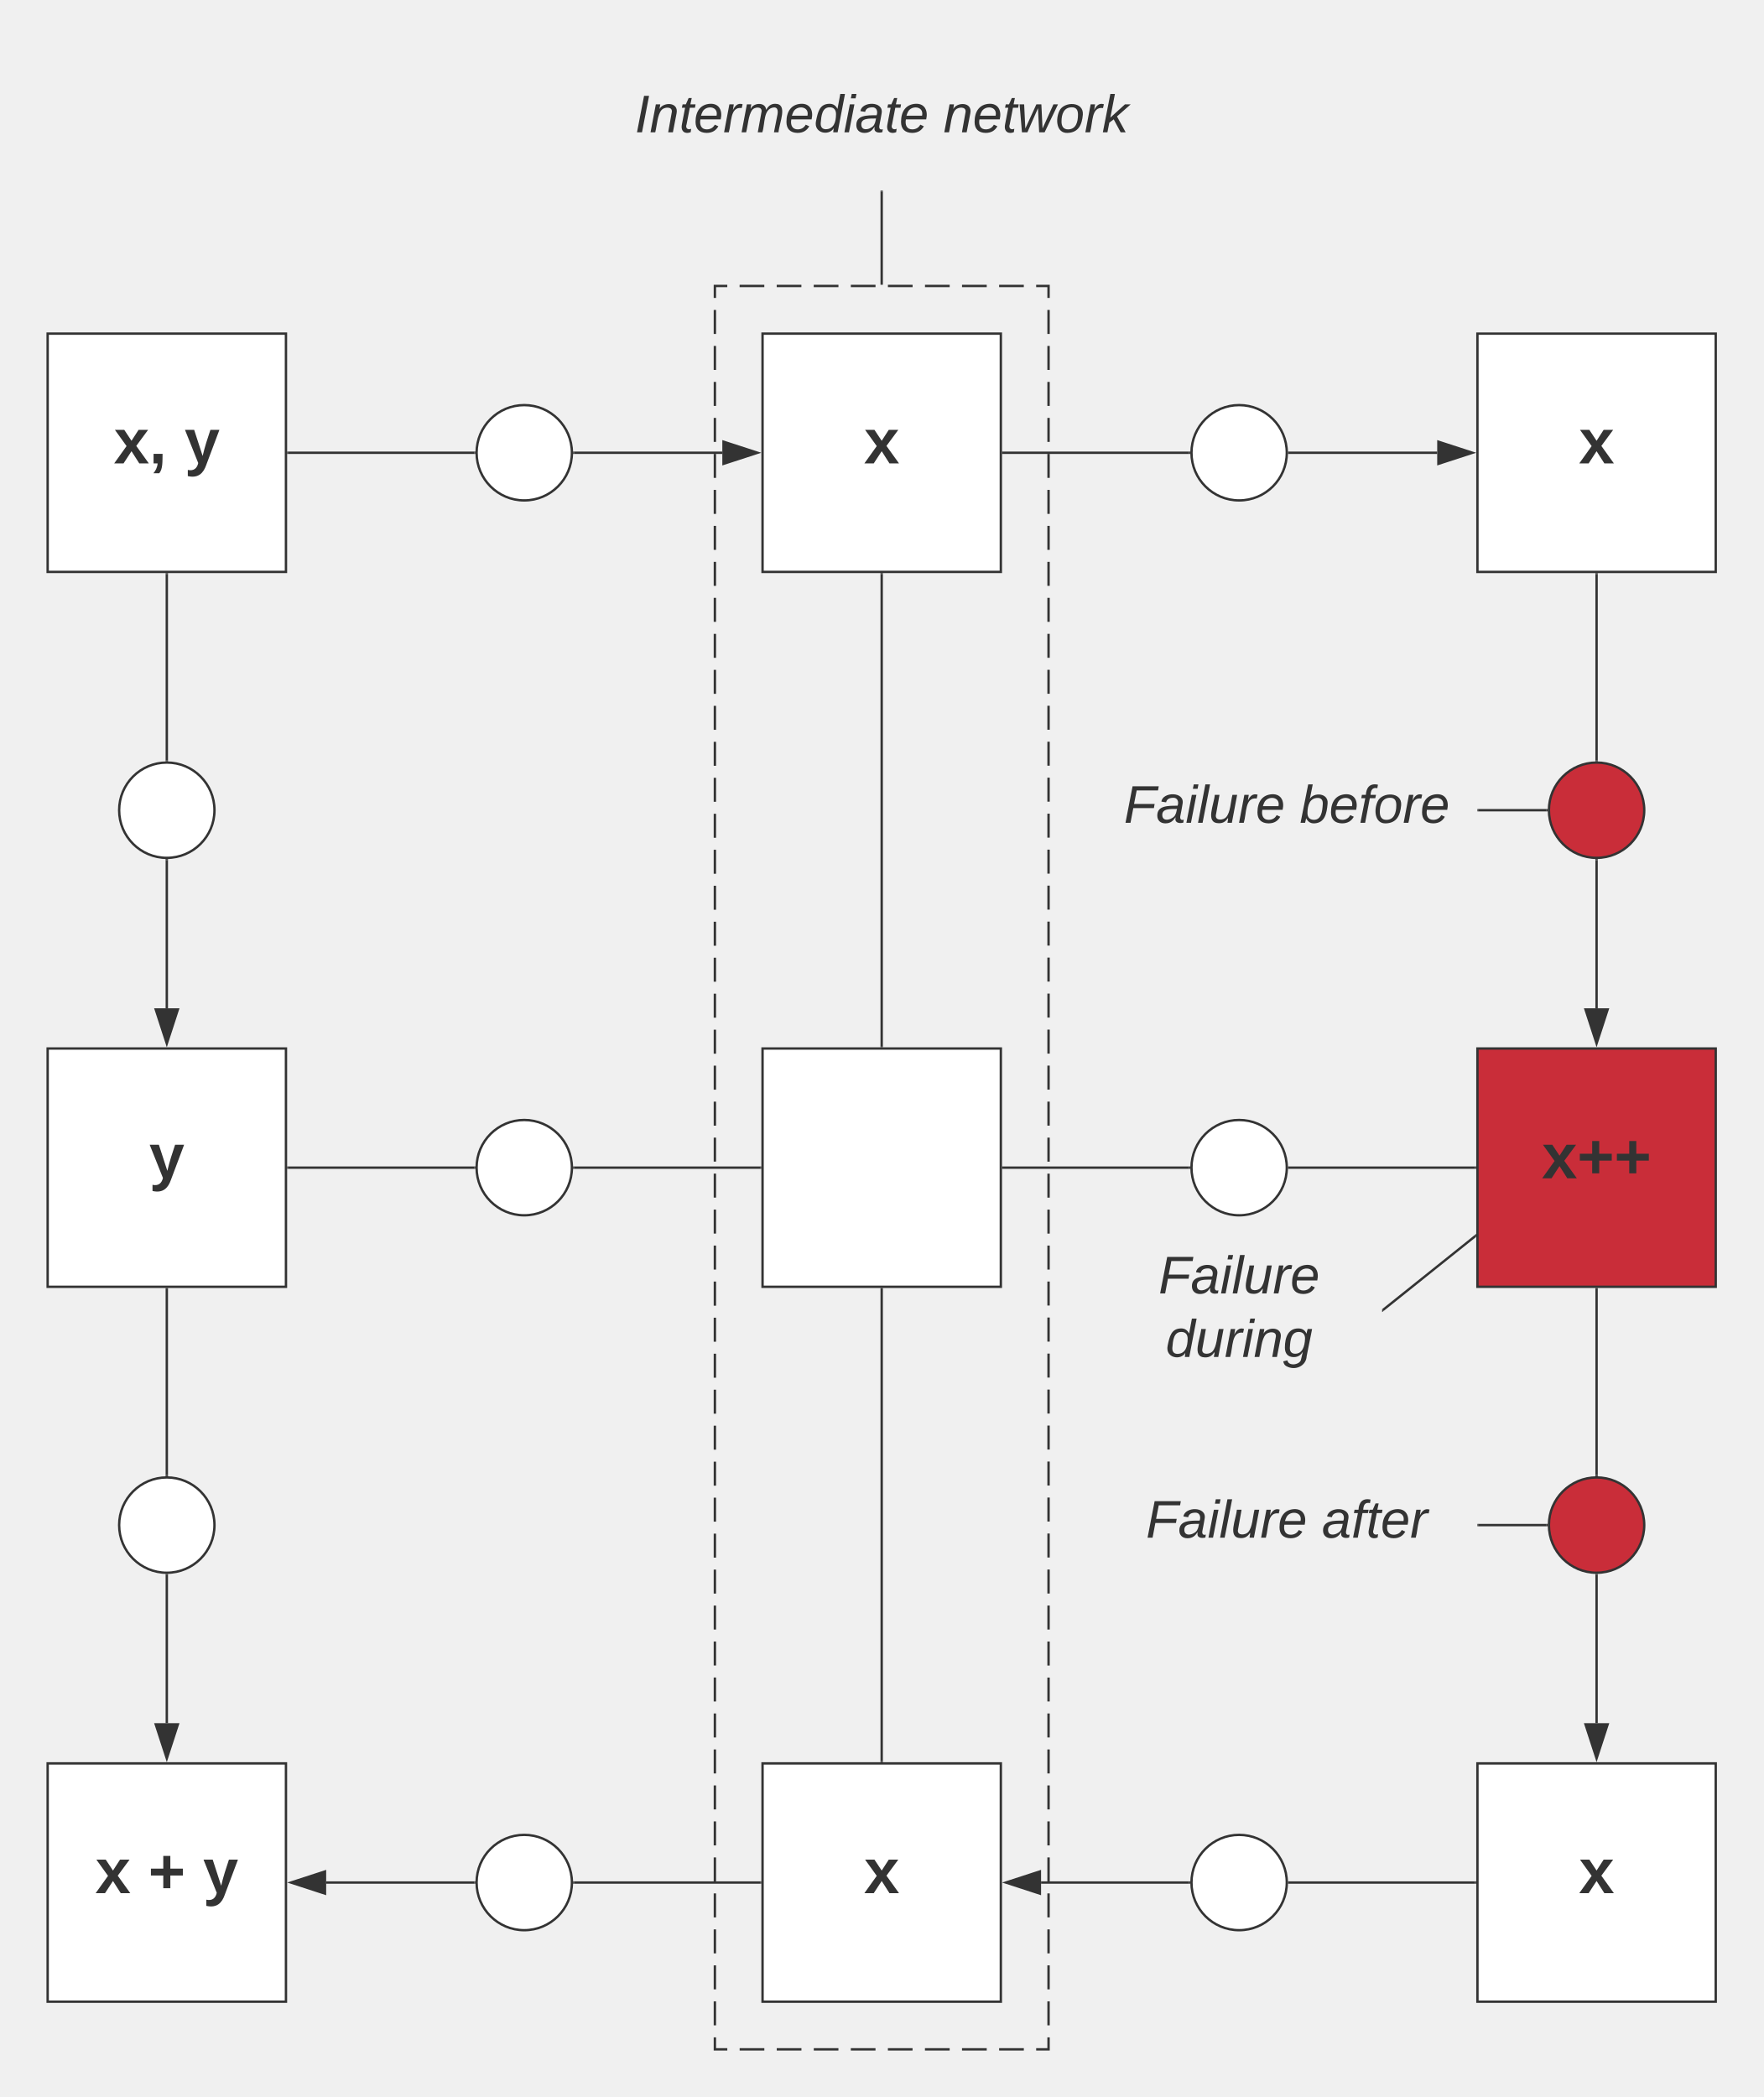
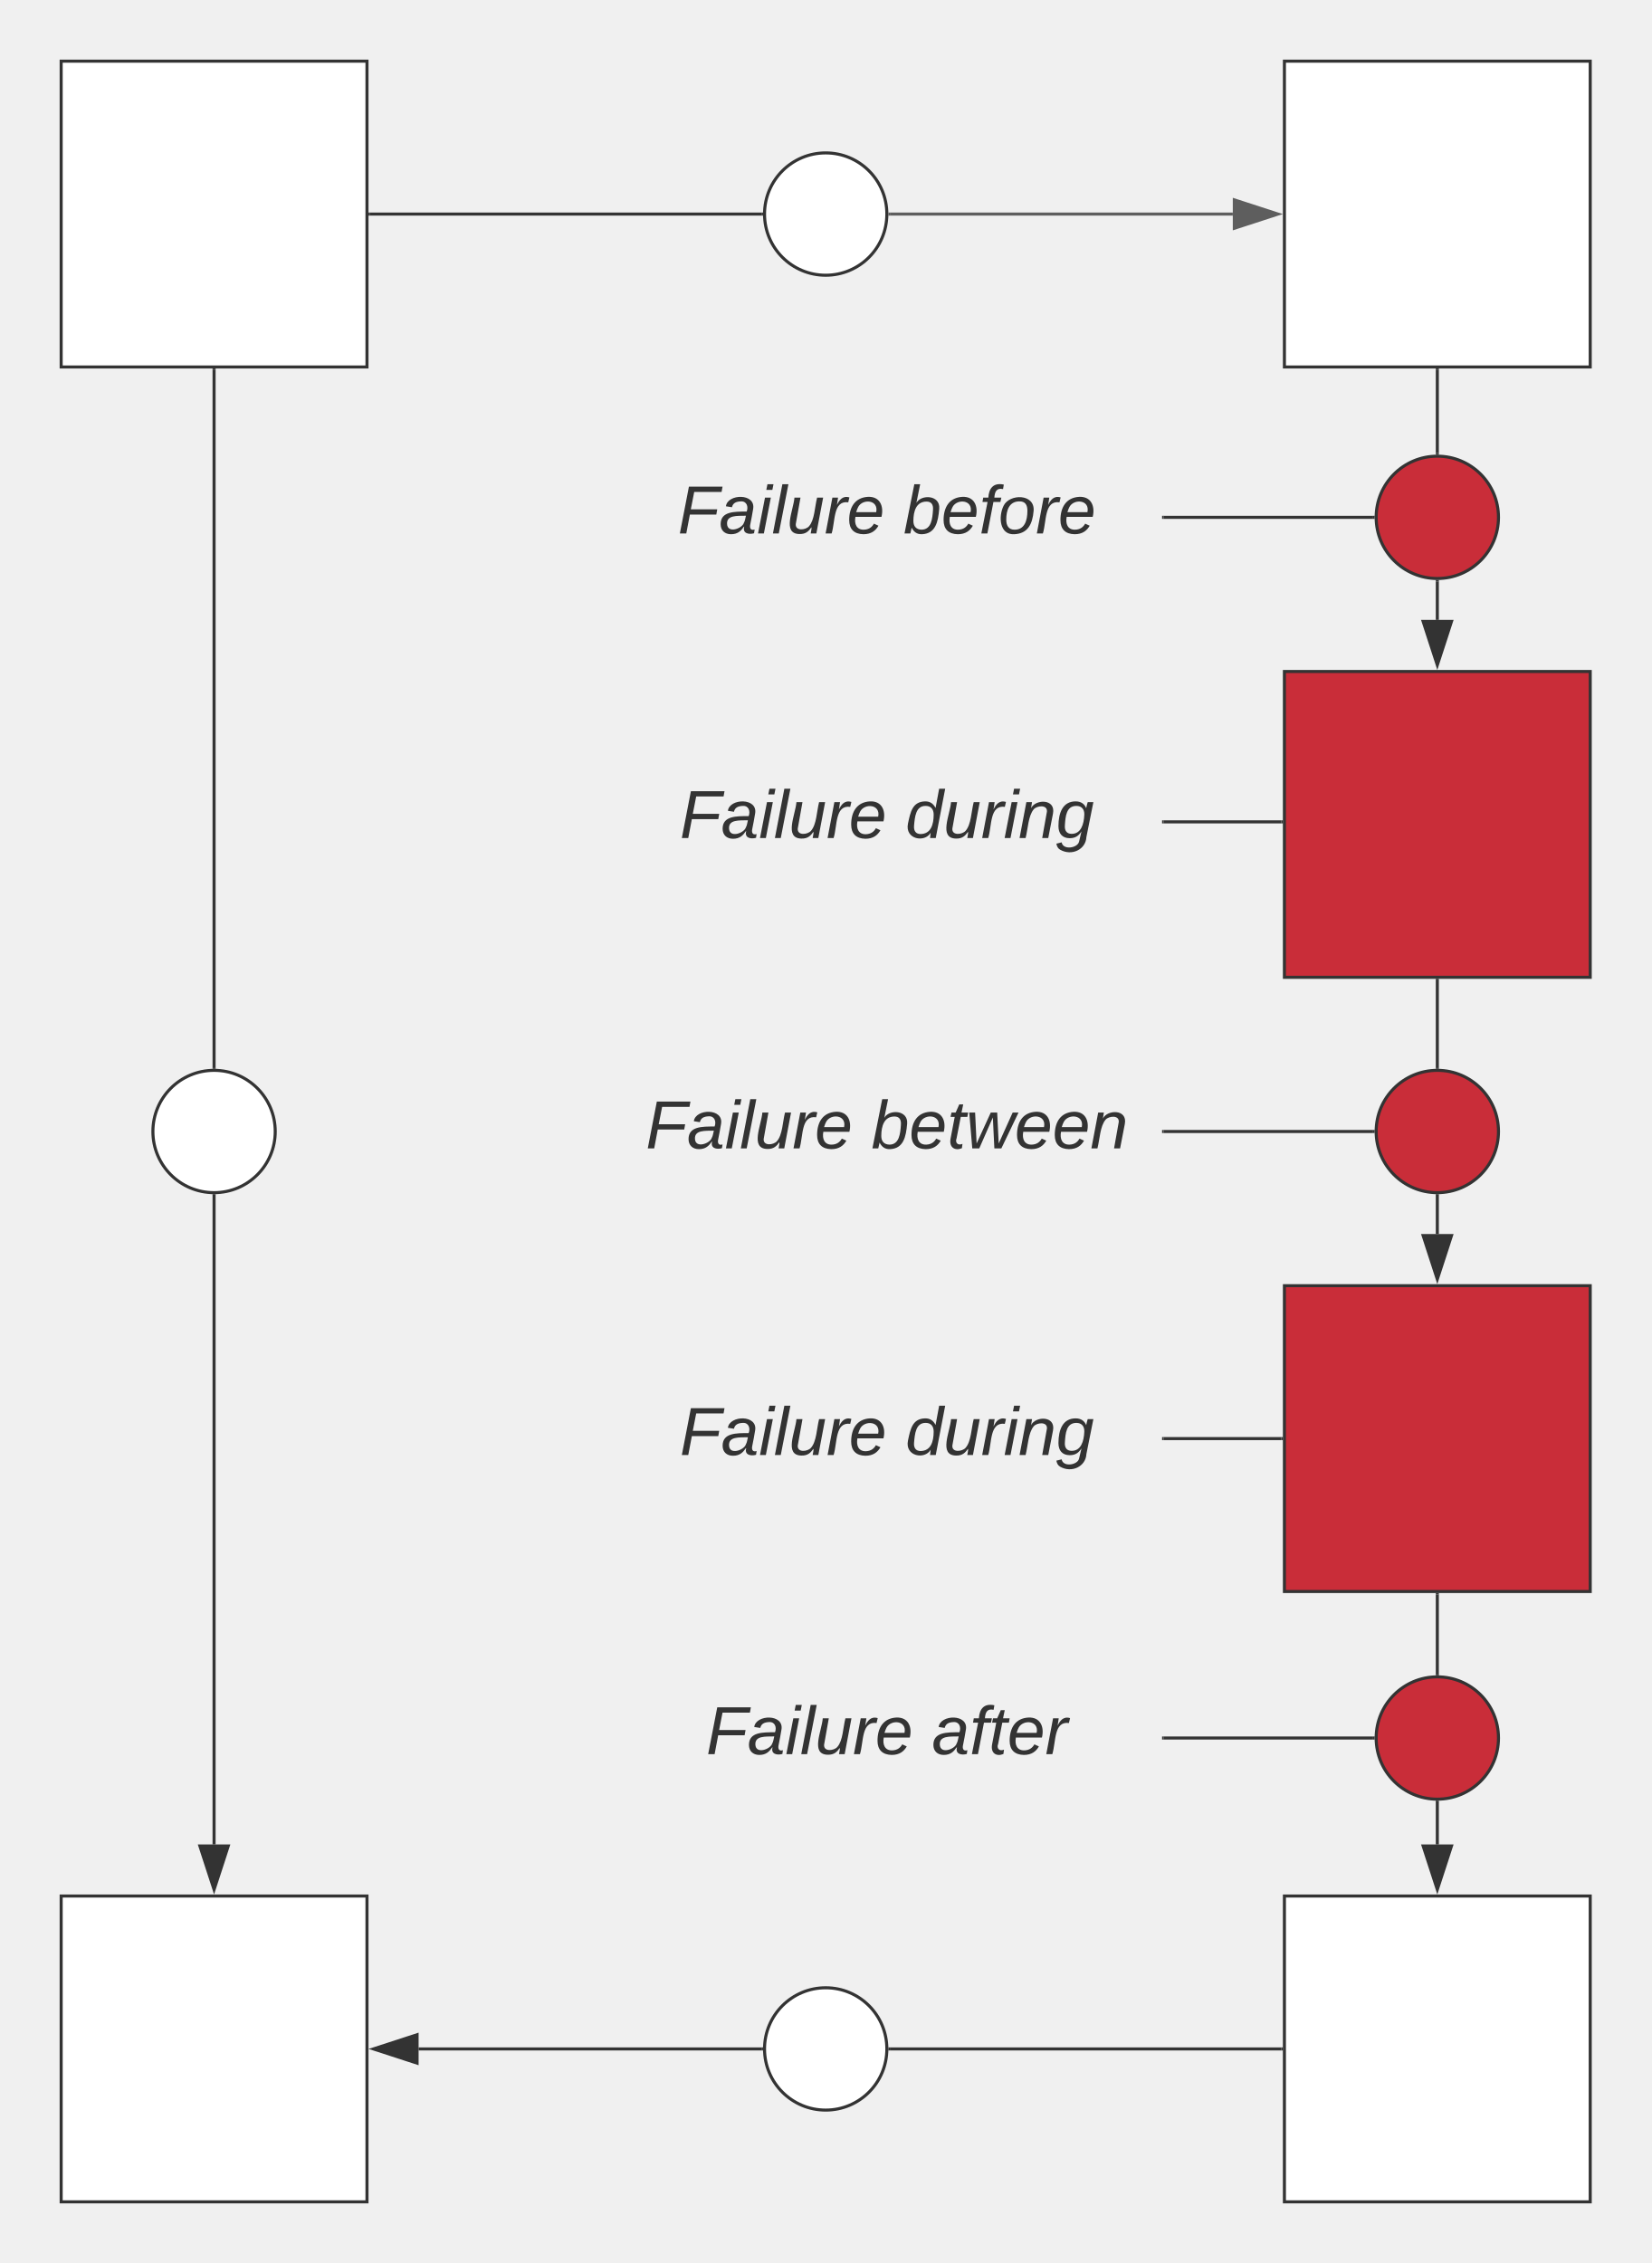
- <svg xmlns="http://www.w3.org/2000/svg" xmlns:ns1="lucid" xmlns:xlink="http://www.w3.org/1999/xlink" width="740" height="880">
-   <g transform="translate(-480 -260)" ns1:page-tab-id="0_0">
-     <path d="M780 380h140v740H780z" fill-opacity="0" />
-     <path d="M790.37 380h10.37m5.2 0h10.36m5.18 0h10.37m5.2 0h10.36m5.2 0h10.36m5.2 0h10.36m5.18 0h10.37m5.2 0h10.36m5.18 0h5.2v5.03m0 5.04v10.07m0 5.03v10.07m0 5.03v10.07m0 5.03v10.07m0 5.04v10.06m0 5.04v10.07m0 5.03v10.07m0 5.03v10.07m0 5.03v10.07m0 5.04v10.05m0 5.04v10.06m0 5.03v10.06m0 5.03v10.06m0 5.03v10.06m0 5.04v10.06m0 5.04v10.07m0 5.03v10.07m0 5.03v10.07m0 5.03v10.07m0 5.04v10.07m0 5.04v10.08m0 5.03v10.08m0 5.03v10.08m0 5.03v10.08m0 5.04v10.07m0 5.02v10.07m0 5.02v10.07m0 5.02v10.07m0 5.03V823m0 5.03v10.07m0 5.03v10.07m0 5.03v10.07m0 5.03v10.07m0 5.04v10.06m0 5.04v10.07m0 5.04v10.07m0 5.04v10.07m0 5.04v10.07m0 5.05V974m0 5.05v10.07m0 5.03v10.07m0 5.03v10.07m0 5.03v10.07m0 5.04v10.06m0 5.04v10.07m0 5.03v10.07m0 5.03v10.07m0 5.03v10.07m0 5.04v5.03h-5.2m-5.17 0h-10.37m-5.2 0H883.7m-5.18 0h-10.37m-5.2 0H852.6m-5.2 0h-10.36m-5.2 0H821.5m-5.18 0h-10.37m-5.2 0h-10.36m-5.18 0H780v-5.03m0-5.04v-10.07m0-5.03v-10.07m0-5.03v-10.07m0-5.03v-10.07m0-5.04v-10.06m0-5.04v-10.07m0-5.03v-10.07m0-5.03v-10.07m0-5.03v-10.07m0-5.04v-10.05m0-5.04v-10.06m0-5.03v-10.06m0-5.03v-10.06m0-5.03v-10.06m0-5.04v-10.06m0-5.04v-10.07m0-5.03v-10.07m0-5.03v-10.07m0-5.03v-10.07m0-5.04v-10.07m0-5.04V797.8m0-5.03V782.7m0-5.03V767.6m0-5.03V752.5m0-5.04V737.4m0-5.02V722.3m0-5.02V707.2m0-5.02V692.1m0-5.03V677m0-5.03V661.9m0-5.03V646.8m0-5.03V631.7m0-5.03V616.6m0-5.04V601.5m0-5.04V586.4m0-5.04V571.3m0-5.04V556.2m0-5.04V541.1m0-5.05V526m0-5.05v-10.07m0-5.03v-10.07m0-5.03v-10.07m0-5.03v-10.07m0-5.04v-10.06m0-5.04v-10.07m0-5.03v-10.07m0-5.03v-10.07m0-5.03v-10.07m0-5.04V380h5.2" stroke="#333" fill="none" />
-     <path d="M500 400h100v100H500z" stroke="#333" fill="#fff" />
-     <use xlink:href="#a" transform="matrix(1,0,0,1,505,405) translate(22.77778 49.45833)" />
-     <use xlink:href="#b" transform="matrix(1,0,0,1,505,405) translate(52.40741 49.45833)" />
-     <path d="M800 400h100v100H800z" stroke="#333" fill="#fff" />
-     <use xlink:href="#c" transform="matrix(1,0,0,1,805,405) translate(37.59259 49.45833)" />
-     <path d="M720 450c0 11.05-8.95 20-20 20s-20-8.95-20-20 8.95-20 20-20 20 8.95 20 20zM1100 400h100v100h-100z" stroke="#333" fill="#fff" />
-     <use xlink:href="#d" transform="matrix(1,0,0,1,1105,405) translate(37.59259 49.45833)" />
-     <path d="M800 700h100v100H800zM500 700h100v100H500z" stroke="#333" fill="#fff" />
-     <use xlink:href="#e" transform="matrix(1,0,0,1,505,705) translate(37.59259 49.45833)" />
-     <path d="M1100 700h100v100h-100z" stroke="#333" fill="#c92d39" />
-     <use xlink:href="#f" transform="matrix(1,0,0,1,1105,705) translate(22.03704 49.45833)" />
-     <path d="M500 1000h100v100H500z" stroke="#333" fill="#fff" />
-     <use xlink:href="#g" transform="matrix(1,0,0,1,505,1005) translate(15 49.45833)" />
-     <use xlink:href="#h" transform="matrix(1,0,0,1,505,1005) translate(37.22222 49.45833)" />
-     <use xlink:href="#i" transform="matrix(1,0,0,1,505,1005) translate(60.18519 49.45833)" />
-     <path d="M800 1000h100v100H800z" stroke="#333" fill="#fff" />
-     <use xlink:href="#c" transform="matrix(1,0,0,1,805,1005) translate(37.59259 49.45833)" />
-     <path d="M1100 1000h100v100h-100z" stroke="#333" fill="#fff" />
-     <use xlink:href="#c" transform="matrix(1,0,0,1,1105,1005) translate(37.59259 49.45833)" />
-     <path d="M550 501v78" stroke="#333" fill="none" />
-     <path d="M550.5 501h-1v-.5h1M550.5 579.56l-.48-.06-.52.02V579h1" fill="#333" />
-     <path d="M550 621v62.12" stroke="#333" fill="none" />
-     <path d="M549.98 620.5l.52-.02v.53h-1v-.56" fill="#333" />
-     <path d="M550 697.88l-4.64-14.26h9.28z" stroke="#333" fill="#333" />
-     <path d="M550 921v62.12" stroke="#333" fill="none" />
-     <path d="M549.98 920.5l.52-.02v.53h-1v-.56" fill="#333" />
+ <svg xmlns="http://www.w3.org/2000/svg" xmlns:ns1="lucid" xmlns:xlink="http://www.w3.org/1999/xlink" width="540" height="740">
+   <g transform="translate(-480 -380)" ns1:page-tab-id="0_0">
+     <path d="M500 400h100v100H500zM770 450c0 11.05-8.95 20-20 20s-20-8.95-20-20 8.95-20 20-20 20 8.95 20 20zM900 400h100v100H900z" stroke="#333" fill="#fff" />
+     <path d="M900 599.58h100v100H900z" stroke="#333" fill="#c92d39" />
+     <path d="M500 1000h100v100H500zM900 1000h100v100H900z" stroke="#333" fill="#fff" />
+     <path d="M550 501v228" stroke="#333" fill="none" />
+     <path d="M550.5 501h-1v-.5h1M550.5 729.56l-.48-.06-.52.02V729h1" fill="#333" />
+     <path d="M550 771v212.12" stroke="#333" fill="none" />
+     <path d="M549.98 770.5l.52-.02v.53h-1v-.56" fill="#333" />
    <path d="M550 997.88l-4.64-14.26h9.28z" stroke="#333" fill="#333" />
-     <path d="M550 801v78" stroke="#333" fill="none" />
-     <path d="M550.5 801h-1v-.5h1M550.5 879.56l-.48-.06-.52.02V879h1" fill="#333" />
-     <path d="M601 450h78" stroke="#333" fill="none" />
-     <path d="M601 450.5h-.5v-1h.5M679.5 449.98l.02.52H679v-1h.56" fill="#333" />
-     <path d="M721 450h62.12" stroke="#333" fill="none" />
-     <path d="M721 450.5h-.56l.06-.48-.02-.52h.53" fill="#333" />
-     <path d="M797.88 450l-14.26 4.64v-9.28z" stroke="#333" fill="#333" />
-     <path d="M901 450h78" stroke="#333" fill="none" />
-     <path d="M901 450.5h-.5v-1h.5M979.5 449.98l.02.52H979v-1h.56" fill="#333" />
-     <path d="M1021 450h62.12" stroke="#333" fill="none" />
-     <path d="M1021 450.5h-.56l.06-.48-.02-.52h.53" fill="#333" />
-     <path d="M1097.88 450l-14.26 4.64v-9.28z" stroke="#333" fill="#333" />
-     <path d="M1150 621v62.12" stroke="#333" fill="none" />
-     <path d="M1149.98 620.5l.52-.02v.53h-1v-.56" fill="#333" />
-     <path d="M1150 697.88l-4.64-14.26h9.28z" stroke="#333" fill="#333" />
-     <path d="M1150 501v78" stroke="#333" fill="none" />
-     <path d="M1150.5 501h-1v-.5h1M1150.5 579.56l-.48-.06-.52.02V579h1" fill="#333" />
-     <path d="M1150 921v62.12" stroke="#333" fill="none" />
-     <path d="M1149.98 920.5l.52-.02v.53h-1v-.56" fill="#333" />
-     <path d="M1150 997.88l-4.64-14.26h9.28z" stroke="#333" fill="#333" />
-     <path d="M1150 801v78" stroke="#333" fill="none" />
-     <path d="M1150.5 801h-1v-.5h1M1150.5 879.56l-.48-.06-.52.02V879h1" fill="#333" />
-     <path d="M1099 1050h-78" stroke="#333" fill="none" />
-     <path d="M1099.5 1050.5h-.5v-1h.5M1021 1050.5h-.56l.06-.48-.02-.52h.53" fill="#333" />
-     <path d="M979 1050h-62.12" stroke="#333" fill="none" />
-     <path d="M979.5 1049.98l.02.52H979v-1h.56" fill="#333" />
-     <path d="M902.12 1050l14.26-4.64v9.28z" stroke="#333" fill="#333" />
-     <path d="M799 1050h-78" stroke="#333" fill="none" />
-     <path d="M799.5 1050.5h-.5v-1h.5M721 1050.5h-.56l.06-.48-.02-.52h.53" fill="#333" />
-     <path d="M679 1050h-62.12" stroke="#333" fill="none" />
-     <path d="M679.5 1049.98l.02.52H679v-1h.56" fill="#333" />
+     <path d="M601 450h128" stroke="#333" fill="none" />
+     <path d="M601 450.5h-.5v-1h.5M729.5 449.98l.02.52H729v-1h.56" fill="#333" />
+     <path d="M950 570.17v12.53" stroke="#333" fill="none" />
+     <path d="M949.98 569.67l.52-.02v.53h-1v-.57" fill="#333" />
+     <path d="M950 597.47l-4.64-14.27h9.28z" stroke="#333" fill="#333" />
+     <path d="M950 501v27.17" stroke="#333" fill="none" />
+     <path d="M950.5 501h-1v-.5h1M950.5 528.73l-.48-.06h-.52v-.52h1" fill="#333" />
+     <path d="M950 969.33v13.8" stroke="#333" fill="none" />
+     <path d="M949.98 968.83h.52v.52h-1v-.58" fill="#333" />
+     <path d="M950 997.88l-4.64-14.26h9.28z" stroke="#333" fill="#333" />
+     <path d="M950 901.42v25.9" stroke="#333" fill="none" />
+     <path d="M950.5 901.43h-1v-.5h1M950.5 927.9l-.48-.07-.52.02v-.53h1" fill="#333" />
+     <path d="M950 771v12.53" stroke="#333" fill="none" />
+     <path d="M949.98 770.5l.52-.02v.53h-1v-.56" fill="#333" />
+     <path d="M950 798.3l-4.64-14.27h9.28z" stroke="#333" fill="#333" />
+     <path d="M950 700.58V729" stroke="#333" fill="none" />
+     <path d="M950.5 700.6h-1v-.52h1M950.5 729.56l-.48-.06-.52.02V729h1" fill="#333" />
+     <path d="M899 1050H771" stroke="#333" fill="none" />
+     <path d="M899.5 1050.5h-.5v-1h.5M771 1050.5h-.56l.06-.48-.02-.52h.53" fill="#333" />
+     <path d="M729 1050H616.88" stroke="#333" fill="none" />
+     <path d="M729.5 1049.98l.02.52H729v-1h.56" fill="#333" />
    <path d="M602.12 1050l14.26-4.64v9.28z" stroke="#333" fill="#333" />
-     <path d="M601 750h78" stroke="#333" fill="none" />
-     <path d="M601 750.5h-.5v-1h.5M679.5 749.98l.02.52H679v-1h.56" fill="#333" />
-     <path d="M721 750h78" stroke="#333" fill="none" />
-     <path d="M721 750.5h-.56l.06-.48-.02-.52h.53M799.5 750.5h-.5v-1h.5" fill="#333" />
-     <path d="M850 699V501" stroke="#333" fill="none" />
-     <path d="M850.5 699.5h-1v-.5h1M850.5 501h-1v-.5h1" fill="#333" />
-     <path d="M901 750h78" stroke="#333" fill="none" />
-     <path d="M901 750.5h-.5v-1h.5M979.5 749.98l.02.52H979v-1h.56" fill="#333" />
-     <path d="M1021 750h78" stroke="#333" fill="none" />
-     <path d="M1021 750.5h-.56l.06-.48-.02-.52h.53M1099.5 750.5h-.5v-1h.5" fill="#333" />
-     <path d="M850 999V801" stroke="#333" fill="none" />
-     <path d="M850.5 999.5h-1v-.5h1M850.5 801h-1v-.5h1" fill="#333" />
-     <path d="M940 570h160v60H940z" stroke="#000" stroke-opacity="0" stroke-width="3" fill="#fff" fill-opacity="0" />
-     <use xlink:href="#j" transform="matrix(1,0,0,1,945,575) translate(6.635802 30.27778)" />
-     <use xlink:href="#k" transform="matrix(1,0,0,1,945,575) translate(80.46296 30.27778)" />
-     <path d="M940 870h160v60H940z" stroke="#000" stroke-opacity="0" stroke-width="3" fill="#fff" fill-opacity="0" />
-     <use xlink:href="#j" transform="matrix(1,0,0,1,945,875) translate(15.89506 30.27778)" />
-     <use xlink:href="#l" transform="matrix(1,0,0,1,945,875) translate(89.72222 30.27778)" />
-     <path d="M1020 450c0 11.05-8.95 20-20 20s-20-8.95-20-20 8.95-20 20-20 20 8.95 20 20zM720 750c0 11.05-8.95 20-20 20s-20-8.95-20-20 8.95-20 20-20 20 8.95 20 20zM720 1050c0 11.05-8.95 20-20 20s-20-8.95-20-20 8.95-20 20-20 20 8.95 20 20zM570 600c0 11.05-8.95 20-20 20s-20-8.95-20-20 8.95-20 20-20 20 8.95 20 20zM570 900c0 11.05-8.95 20-20 20s-20-8.95-20-20 8.95-20 20-20 20 8.95 20 20zM1020 750c0 11.05-8.95 20-20 20s-20-8.95-20-20 8.95-20 20-20 20 8.95 20 20zM1020 1050c0 11.05-8.95 20-20 20s-20-8.95-20-20 8.95-20 20-20 20 8.95 20 20z" stroke="#333" fill="#fff" />
-     <path d="M1170 900c0 11.05-8.95 20-20 20s-20-8.95-20-20 8.95-20 20-20 20 8.95 20 20zM1170 600c0 11.05-8.95 20-20 20s-20-8.95-20-20 8.95-20 20-20 20 8.95 20 20z" stroke="#333" fill="#c92d39" />
-     <path d="M1100.5 600h28.5" stroke="#333" fill="none" />
-     <path d="M1100.5 600.5h-.5v-1h.5M1129.5 599.98l.02.52h-.53v-1h.56" fill="#333" />
-     <path d="M1100.5 900h28.5" stroke="#333" fill="none" />
-     <path d="M1100.5 900.5h-.5v-1h.5M1129.5 899.98l.02.52h-.53v-1h.56" fill="#333" />
-     <path d="M740 280h220v60H740z" stroke="#000" stroke-opacity="0" stroke-width="3" fill="#fff" fill-opacity="0" />
-     <use xlink:href="#m" transform="matrix(1,0,0,1,745,285) translate(1.450617 30.52778)" />
-     <use xlink:href="#n" transform="matrix(1,0,0,1,745,285) translate(130.8951 30.52778)" />
-     <path d="M850 340.5V379" stroke="#333" fill="none" />
-     <path d="M850.5 340.5h-1v-.5h1M850.5 379.5h-1v-.5h1" fill="#333" />
-     <path d="M940 780h120v60H940z" stroke="#000" stroke-opacity="0" stroke-width="3" fill="#fff" fill-opacity="0" />
-     <g>
-       <use xlink:href="#o" transform="matrix(1,0,0,1,945,785) translate(21.17284 17.77778)" />
-       <use xlink:href="#p" transform="matrix(1,0,0,1,945,785) translate(24.19753 44.44444)" />
-     </g>
-     <path d="M1060.4 809.7l38.7-30.98" stroke="#333" fill="none" />
-     <path d="M1060.7 810.07l-.7.57v-1.28l.1-.07M1099.5 779.05l-.1.07-.6-.78.7-.57" fill="#333" />
+     <path d="M680 519.17h180v60H680z" stroke="#000" stroke-opacity="0" stroke-width="3" fill="#fff" fill-opacity="0" />
+     <use xlink:href="#a" transform="matrix(1,0,0,1,685,524.1667) translate(16.6358 30.27778)" />
+     <use xlink:href="#b" transform="matrix(1,0,0,1,685,524.1667) translate(90.46296 30.27778)" />
+     <path d="M770 1050c0 11.05-8.95 20-20 20s-20-8.95-20-20 8.95-20 20-20 20 8.95 20 20zM570 750c0 11.05-8.95 20-20 20s-20-8.95-20-20 8.95-20 20-20 20 8.95 20 20z" stroke="#333" fill="#fff" />
+     <path d="M970 948.33c0 11.05-8.95 20-20 20s-20-8.95-20-20c0-11.04 8.95-20 20-20s20 8.96 20 20zM970 549.17c0 11.04-8.95 20-20 20s-20-8.96-20-20c0-11.05 8.95-20 20-20s20 8.95 20 20z" stroke="#333" fill="#c92d39" />
+     <path d="M860.5 549.17H929" stroke="#333" fill="none" />
+     <path d="M860.5 549.67h-.5v-1h.5M929.5 549.14l.02.53H929v-1h.56" fill="#333" />
+     <path d="M860.5 948.33H929" stroke="#333" fill="none" />
+     <path d="M860.5 948.83h-.5v-1h.5M929.5 948.3l.02.53H929v-1h.56" fill="#333" />
+     <path d="M771 450h112.12" stroke="#5e5e5e" fill="none" />
+     <path d="M771 450.5h-.56l.06-.48-.02-.52h.53" fill="#5e5e5e" />
+     <path d="M897.88 450l-14.26 4.64v-9.28z" stroke="#5e5e5e" fill="#5e5e5e" />
+     <path d="M680 918.33h180v60H680z" stroke="#000" stroke-opacity="0" stroke-width="3" fill="#fff" fill-opacity="0" />
+     <use xlink:href="#c" transform="matrix(1,0,0,1,685,923.3333) translate(25.89506 30.27778)" />
+     <use xlink:href="#d" transform="matrix(1,0,0,1,685,923.3333) translate(99.72222 30.27778)" />
+     <path d="M900 800.42h100v100H900zM970 750c0 11.05-8.95 20-20 20s-20-8.95-20-20 8.95-20 20-20 20 8.95 20 20z" stroke="#333" fill="#c92d39" />
+     <path d="M680 720h180v60H680z" stroke="#000" stroke-opacity="0" stroke-width="3" fill="#fff" fill-opacity="0" />
+     <use xlink:href="#c" transform="matrix(1,0,0,1,685,725) translate(6.141975 30.52778)" />
+     <use xlink:href="#e" transform="matrix(1,0,0,1,685,725) translate(79.96914 30.52778)" />
+     <path d="M860.5 750H929" stroke="#333" fill="none" />
+     <path d="M860.5 750.5h-.5v-1h.5M929.5 749.98l.02.52H929v-1h.56" fill="#333" />
+     <path d="M680 618.75h180v60H680z" stroke="#000" stroke-opacity="0" stroke-width="3" fill="#fff" fill-opacity="0" />
+     <use xlink:href="#c" transform="matrix(1,0,0,1,685,623.75) translate(17.28395 30.27778)" />
+     <use xlink:href="#f" transform="matrix(1,0,0,1,685,623.75) translate(91.11111 30.27778)" />
+     <path d="M860.5 648.75H899" stroke="#333" fill="none" />
+     <path d="M860.5 649.25h-.5v-1h.5M899.5 649.25h-.5v-1h.5" fill="#333" />
+     <path d="M680 820.25h180v60.33H680z" stroke="#000" stroke-opacity="0" stroke-width="3" fill="#fff" fill-opacity="0" />
+     <use xlink:href="#c" transform="matrix(1,0,0,1,685,825.254) translate(17.28395 30.52778)" />
+     <use xlink:href="#f" transform="matrix(1,0,0,1,685,825.254) translate(91.11111 30.52778)" />
+     <path d="M860.5 850.42H899" stroke="#333" fill="none" />
+     <path d="M860.5 850.92h-.5v-1h.5M899.5 850.92h-.5v-1h.5" fill="#333" />
    <defs>
-       <path fill="#333" d="M144 0l-44-69L55 0H2l70-98-66-92h53l41 62 40-62h54l-67 91 71 99h-54" id="q" />
-       <path fill="#333" d="M76-54c-1 42 2 86-19 110H24C36 42 46 24 48 0H25v-54h51" id="r" />
+       <path fill="#333" d="M87-220l-18 92h140l-5 28H64L45 0H11l48-248h178l-5 28H87" id="g" />
+       <path fill="#333" d="M165-48c-4 18 1 34 23 27l-3 20c-29 8-62 0-52-35h-2C116-14 99 4 63 4 30 4 8-16 8-49c0-68 71-67 138-67 10-26 0-56-31-54-26 1-42 9-47 31l-32-5c8-67 160-71 144 15-5 28-9 54-15 81zM42-50c3 52 80 24 89-6 7-12 7-24 11-38-47 1-103-4-100 44" id="h" />
+       <path fill="#333" d="M50-231l6-30h32l-6 30H50zM6 0l37-190h31L37 0H6" id="i" />
+       <path fill="#333" d="M6 0l50-261h32L37 0H6" id="j" />
+       <path fill="#333" d="M67 3c-93-2-31-127-26-193h32L48-50c-3 39 53 32 70 12 30-34 30-101 43-152h32L157 0h-30c1-10 6-24 4-33-14 20-29 37-64 36" id="k" />
+       <path fill="#333" d="M66-151c12-25 30-51 66-40l-6 26C45-176 58-65 38 0H6l36-190h30" id="l" />
+       <path fill="#333" d="M111-194c62-3 86 47 72 106H45c-7 38 6 69 45 68 27-1 43-14 53-32l24 11C152-15 129 4 87 4 38 3 12-23 12-71c0-70 32-119 99-123zm44 81c14-66-71-72-95-28-4 8-8 17-11 28h106" id="m" />
      <g id="a">
-         <use transform="matrix(0.07407407,0,0,0.07407407,0,0)" xlink:href="#q" />
-         <use transform="matrix(0.07407407,0,0,0.07407407,14.81481,0)" xlink:href="#r" />
+         <use transform="matrix(0.0617284,0,0,0.0617284,0,0)" xlink:href="#g" />
+         <use transform="matrix(0.0617284,0,0,0.0617284,13.51852,0)" xlink:href="#h" />
+         <use transform="matrix(0.0617284,0,0,0.0617284,25.8642,0)" xlink:href="#i" />
+         <use transform="matrix(0.0617284,0,0,0.0617284,30.74074,0)" xlink:href="#j" />
+         <use transform="matrix(0.0617284,0,0,0.0617284,35.61728,0)" xlink:href="#k" />
+         <use transform="matrix(0.0617284,0,0,0.0617284,47.96296,0)" xlink:href="#l" />
+         <use transform="matrix(0.0617284,0,0,0.0617284,55.30864,0)" xlink:href="#m" />
      </g>
-       <path fill="#333" d="M123 10C108 53 80 86 19 72V37c35 8 53-11 59-39L3-190h52l48 148c12-52 28-100 44-148h51" id="s" />
-       <use transform="matrix(0.07407407,0,0,0.07407407,0,0)" xlink:href="#s" id="b" />
-       <use transform="matrix(0.07407407,0,0,0.07407407,0,0)" xlink:href="#q" id="c" />
-       <use transform="matrix(0.07407407,0,0,0.07407407,0,0)" xlink:href="#q" id="d" />
-       <use transform="matrix(0.07407407,0,0,0.07407407,0,0)" xlink:href="#s" id="e" />
-       <path fill="#333" d="M125-100v72H85v-72H15v-39h70v-72h40v72h71v39h-71" id="t" />
+       <path fill="#333" d="M68-162c25-46 127-43 121 31C183-60 169 1 98 4 69 5 53-11 43-31L36 0H5l52-261h31zm88 36c2-27-9-43-34-43-55 0-70 51-70 103 0 29 15 45 43 46 52 0 58-58 61-106" id="n" />
+       <path fill="#333" d="M76-167L44 0H12l33-167H18l4-23h27c3-47 25-81 82-69l-4 24c-35-8-44 15-46 45h37l-5 23H76" id="o" />
+       <path fill="#333" d="M30-147c31-64 166-65 159 27C183-49 158 1 86 4 9 8 1-88 30-147zM88-20c53 0 68-48 68-100 0-31-11-51-44-50-52 1-68 46-68 97 0 32 13 53 44 53" id="p" />
+       <g id="b">
+         <use transform="matrix(0.0617284,0,0,0.0617284,0,0)" xlink:href="#n" />
+         <use transform="matrix(0.0617284,0,0,0.0617284,12.34568,0)" xlink:href="#m" />
+         <use transform="matrix(0.0617284,0,0,0.0617284,24.69136,0)" xlink:href="#o" />
+         <use transform="matrix(0.0617284,0,0,0.0617284,30.8642,0)" xlink:href="#p" />
+         <use transform="matrix(0.0617284,0,0,0.0617284,43.20988,0)" xlink:href="#l" />
+         <use transform="matrix(0.0617284,0,0,0.0617284,50.55556,0)" xlink:href="#m" />
+       </g>
+       <g id="c">
+         <use transform="matrix(0.0617284,0,0,0.0617284,0,0)" xlink:href="#g" />
+         <use transform="matrix(0.0617284,0,0,0.0617284,13.51852,0)" xlink:href="#h" />
+         <use transform="matrix(0.0617284,0,0,0.0617284,25.8642,0)" xlink:href="#i" />
+         <use transform="matrix(0.0617284,0,0,0.0617284,30.74074,0)" xlink:href="#j" />
+         <use transform="matrix(0.0617284,0,0,0.0617284,35.61728,0)" xlink:href="#k" />
+         <use transform="matrix(0.0617284,0,0,0.0617284,47.96296,0)" xlink:href="#l" />
+         <use transform="matrix(0.0617284,0,0,0.0617284,55.30864,0)" xlink:href="#m" />
+       </g>
+       <path fill="#333" d="M51-54c-9 22 5 41 31 30L79-1C43 14 10-4 19-52l22-115H19l5-23h22l19-43h21l-9 43h35l-4 23H73" id="q" />
+       <g id="d">
+         <use transform="matrix(0.0617284,0,0,0.0617284,0,0)" xlink:href="#h" />
+         <use transform="matrix(0.0617284,0,0,0.0617284,12.34568,0)" xlink:href="#o" />
+         <use transform="matrix(0.0617284,0,0,0.0617284,18.51852,0)" xlink:href="#q" />
+         <use transform="matrix(0.0617284,0,0,0.0617284,24.69136,0)" xlink:href="#m" />
+         <use transform="matrix(0.0617284,0,0,0.0617284,37.03704,0)" xlink:href="#l" />
+       </g>
+       <path fill="#333" d="M188 0h-37l-8-164L71 0H34L18-190h31l8 164 75-164h34l8 164 74-164h31" id="r" />
+       <path fill="#333" d="M67-158c22-48 132-52 116 29L158 0h-32l25-140c3-38-53-32-70-12C52-117 51-52 38 0H6l36-190h30" id="s" />
+       <g id="e">
+         <use transform="matrix(0.0617284,0,0,0.0617284,0,0)" xlink:href="#n" />
+         <use transform="matrix(0.0617284,0,0,0.0617284,12.34568,0)" xlink:href="#m" />
+         <use transform="matrix(0.0617284,0,0,0.0617284,24.69136,0)" xlink:href="#q" />
+         <use transform="matrix(0.0617284,0,0,0.0617284,30.8642,0)" xlink:href="#r" />
+         <use transform="matrix(0.0617284,0,0,0.0617284,46.85185,0)" xlink:href="#m" />
+         <use transform="matrix(0.0617284,0,0,0.0617284,59.19753,0)" xlink:href="#m" />
+         <use transform="matrix(0.0617284,0,0,0.0617284,71.54321,0)" xlink:href="#s" />
+       </g>
+       <path fill="#333" d="M133-28C103 26-5 8 13-77c13-62 24-115 90-117 29-1 46 15 56 35l19-102h32L160 0h-30zM45-64c-2 27 10 43 35 43 54-1 69-50 69-103 0-29-15-46-42-46-53-1-58 58-62 106" id="t" />
+       <path fill="#333" d="M103-194c29 0 47 14 56 36 2-11 5-23 8-32h30L160-5C157 61 82 97 21 62 9 55 4 45 1 30l28-7c7 42 83 31 92-3 4-16 9-38 13-55-13 20-29 36-62 36-40 0-60-25-60-64 0-71 23-131 91-131zm4 24c-53 0-58 54-61 104-2 27 10 44 36 44 49 0 65-50 67-102 1-29-15-46-42-46" id="u" />
      <g id="f">
-         <use transform="matrix(0.07407407,0,0,0.07407407,0,0)" xlink:href="#q" />
-         <use transform="matrix(0.07407407,0,0,0.07407407,14.81481,0)" xlink:href="#t" />
-         <use transform="matrix(0.07407407,0,0,0.07407407,30.37037,0)" xlink:href="#t" />
-       </g>
-       <use transform="matrix(0.07407407,0,0,0.07407407,0,0)" xlink:href="#q" id="g" />
-       <use transform="matrix(0.07407407,0,0,0.07407407,0,0)" xlink:href="#t" id="h" />
-       <use transform="matrix(0.07407407,0,0,0.07407407,0,0)" xlink:href="#s" id="i" />
-       <path fill="#333" d="M87-220l-18 92h140l-5 28H64L45 0H11l48-248h178l-5 28H87" id="u" />
-       <path fill="#333" d="M165-48c-4 18 1 34 23 27l-3 20c-29 8-62 0-52-35h-2C116-14 99 4 63 4 30 4 8-16 8-49c0-68 71-67 138-67 10-26 0-56-31-54-26 1-42 9-47 31l-32-5c8-67 160-71 144 15-5 28-9 54-15 81zM42-50c3 52 80 24 89-6 7-12 7-24 11-38-47 1-103-4-100 44" id="v" />
-       <path fill="#333" d="M50-231l6-30h32l-6 30H50zM6 0l37-190h31L37 0H6" id="w" />
-       <path fill="#333" d="M6 0l50-261h32L37 0H6" id="x" />
-       <path fill="#333" d="M67 3c-93-2-31-127-26-193h32L48-50c-3 39 53 32 70 12 30-34 30-101 43-152h32L157 0h-30c1-10 6-24 4-33-14 20-29 37-64 36" id="y" />
-       <path fill="#333" d="M66-151c12-25 30-51 66-40l-6 26C45-176 58-65 38 0H6l36-190h30" id="z" />
-       <path fill="#333" d="M111-194c62-3 86 47 72 106H45c-7 38 6 69 45 68 27-1 43-14 53-32l24 11C152-15 129 4 87 4 38 3 12-23 12-71c0-70 32-119 99-123zm44 81c14-66-71-72-95-28-4 8-8 17-11 28h106" id="A" />
-       <g id="j">
-         <use transform="matrix(0.0617284,0,0,0.0617284,0,0)" xlink:href="#u" />
-         <use transform="matrix(0.0617284,0,0,0.0617284,13.51852,0)" xlink:href="#v" />
-         <use transform="matrix(0.0617284,0,0,0.0617284,25.8642,0)" xlink:href="#w" />
-         <use transform="matrix(0.0617284,0,0,0.0617284,30.74074,0)" xlink:href="#x" />
-         <use transform="matrix(0.0617284,0,0,0.0617284,35.61728,0)" xlink:href="#y" />
-         <use transform="matrix(0.0617284,0,0,0.0617284,47.96296,0)" xlink:href="#z" />
-         <use transform="matrix(0.0617284,0,0,0.0617284,55.30864,0)" xlink:href="#A" />
-       </g>
-       <path fill="#333" d="M68-162c25-46 127-43 121 31C183-60 169 1 98 4 69 5 53-11 43-31L36 0H5l52-261h31zm88 36c2-27-9-43-34-43-55 0-70 51-70 103 0 29 15 45 43 46 52 0 58-58 61-106" id="B" />
-       <path fill="#333" d="M76-167L44 0H12l33-167H18l4-23h27c3-47 25-81 82-69l-4 24c-35-8-44 15-46 45h37l-5 23H76" id="C" />
-       <path fill="#333" d="M30-147c31-64 166-65 159 27C183-49 158 1 86 4 9 8 1-88 30-147zM88-20c53 0 68-48 68-100 0-31-11-51-44-50-52 1-68 46-68 97 0 32 13 53 44 53" id="D" />
-       <g id="k">
-         <use transform="matrix(0.0617284,0,0,0.0617284,0,0)" xlink:href="#B" />
-         <use transform="matrix(0.0617284,0,0,0.0617284,12.34568,0)" xlink:href="#A" />
-         <use transform="matrix(0.0617284,0,0,0.0617284,24.69136,0)" xlink:href="#C" />
-         <use transform="matrix(0.0617284,0,0,0.0617284,30.8642,0)" xlink:href="#D" />
-         <use transform="matrix(0.0617284,0,0,0.0617284,43.20988,0)" xlink:href="#z" />
-         <use transform="matrix(0.0617284,0,0,0.0617284,50.55556,0)" xlink:href="#A" />
-       </g>
-       <path fill="#333" d="M51-54c-9 22 5 41 31 30L79-1C43 14 10-4 19-52l22-115H19l5-23h22l19-43h21l-9 43h35l-4 23H73" id="E" />
-       <g id="l">
-         <use transform="matrix(0.0617284,0,0,0.0617284,0,0)" xlink:href="#v" />
-         <use transform="matrix(0.0617284,0,0,0.0617284,12.34568,0)" xlink:href="#C" />
-         <use transform="matrix(0.0617284,0,0,0.0617284,18.51852,0)" xlink:href="#E" />
-         <use transform="matrix(0.0617284,0,0,0.0617284,24.69136,0)" xlink:href="#A" />
-         <use transform="matrix(0.0617284,0,0,0.0617284,37.03704,0)" xlink:href="#z" />
-       </g>
-       <path fill="#333" d="M14 0l48-248h34L48 0H14" id="F" />
-       <path fill="#333" d="M67-158c22-48 132-52 116 29L158 0h-32l25-140c3-38-53-32-70-12C52-117 51-52 38 0H6l36-190h30" id="G" />
-       <path fill="#333" d="M248-111c6-24 9-61-24-58-72 9-57 108-77 169h-31l26-142c3-37-50-30-64-10C52-115 50-51 37 0H6l36-190h30c-1 10-6 24-4 32 13-43 101-52 105 5 13-22 29-41 61-41 90 0 28 129 23 194h-31" id="H" />
-       <path fill="#333" d="M133-28C103 26-5 8 13-77c13-62 24-115 90-117 29-1 46 15 56 35l19-102h32L160 0h-30zM45-64c-2 27 10 43 35 43 54-1 69-50 69-103 0-29-15-46-42-46-53-1-58 58-62 106" id="I" />
-       <g id="m">
-         <use transform="matrix(0.0617284,0,0,0.0617284,0,0)" xlink:href="#F" />
-         <use transform="matrix(0.0617284,0,0,0.0617284,6.17284,0)" xlink:href="#G" />
-         <use transform="matrix(0.0617284,0,0,0.0617284,18.51852,0)" xlink:href="#E" />
-         <use transform="matrix(0.0617284,0,0,0.0617284,24.69136,0)" xlink:href="#A" />
-         <use transform="matrix(0.0617284,0,0,0.0617284,37.03704,0)" xlink:href="#z" />
-         <use transform="matrix(0.0617284,0,0,0.0617284,44.38272,0)" xlink:href="#H" />
-         <use transform="matrix(0.0617284,0,0,0.0617284,62.83951,0)" xlink:href="#A" />
-         <use transform="matrix(0.0617284,0,0,0.0617284,75.18519,0)" xlink:href="#I" />
-         <use transform="matrix(0.0617284,0,0,0.0617284,87.53086,0)" xlink:href="#w" />
-         <use transform="matrix(0.0617284,0,0,0.0617284,92.40741,0)" xlink:href="#v" />
-         <use transform="matrix(0.0617284,0,0,0.0617284,104.7531,0)" xlink:href="#E" />
-         <use transform="matrix(0.0617284,0,0,0.0617284,110.9259,0)" xlink:href="#A" />
-       </g>
-       <path fill="#333" d="M188 0h-37l-8-164L71 0H34L18-190h31l8 164 75-164h34l8 164 74-164h31" id="J" />
-       <path fill="#333" d="M127 0L80-88 50-66 37 0H6l51-261h31L57-100l99-90h39l-93 82L161 0h-34" id="K" />
-       <g id="n">
-         <use transform="matrix(0.0617284,0,0,0.0617284,0,0)" xlink:href="#G" />
-         <use transform="matrix(0.0617284,0,0,0.0617284,12.34568,0)" xlink:href="#A" />
-         <use transform="matrix(0.0617284,0,0,0.0617284,24.69136,0)" xlink:href="#E" />
-         <use transform="matrix(0.0617284,0,0,0.0617284,30.8642,0)" xlink:href="#J" />
-         <use transform="matrix(0.0617284,0,0,0.0617284,46.85185,0)" xlink:href="#D" />
-         <use transform="matrix(0.0617284,0,0,0.0617284,59.19753,0)" xlink:href="#z" />
-         <use transform="matrix(0.0617284,0,0,0.0617284,66.54321,0)" xlink:href="#K" />
-       </g>
-       <g id="o">
-         <use transform="matrix(0.0617284,0,0,0.0617284,0,0)" xlink:href="#u" />
-         <use transform="matrix(0.0617284,0,0,0.0617284,13.51852,0)" xlink:href="#v" />
-         <use transform="matrix(0.0617284,0,0,0.0617284,25.8642,0)" xlink:href="#w" />
-         <use transform="matrix(0.0617284,0,0,0.0617284,30.74074,0)" xlink:href="#x" />
-         <use transform="matrix(0.0617284,0,0,0.0617284,35.61728,0)" xlink:href="#y" />
-         <use transform="matrix(0.0617284,0,0,0.0617284,47.96296,0)" xlink:href="#z" />
-         <use transform="matrix(0.0617284,0,0,0.0617284,55.30864,0)" xlink:href="#A" />
-       </g>
-       <path fill="#333" d="M103-194c29 0 47 14 56 36 2-11 5-23 8-32h30L160-5C157 61 82 97 21 62 9 55 4 45 1 30l28-7c7 42 83 31 92-3 4-16 9-38 13-55-13 20-29 36-62 36-40 0-60-25-60-64 0-71 23-131 91-131zm4 24c-53 0-58 54-61 104-2 27 10 44 36 44 49 0 65-50 67-102 1-29-15-46-42-46" id="L" />
-       <g id="p">
-         <use transform="matrix(0.0617284,0,0,0.0617284,0,0)" xlink:href="#I" />
-         <use transform="matrix(0.0617284,0,0,0.0617284,12.34568,0)" xlink:href="#y" />
-         <use transform="matrix(0.0617284,0,0,0.0617284,24.69136,0)" xlink:href="#z" />
-         <use transform="matrix(0.0617284,0,0,0.0617284,32.03704,0)" xlink:href="#w" />
-         <use transform="matrix(0.0617284,0,0,0.0617284,36.91358,0)" xlink:href="#G" />
-         <use transform="matrix(0.0617284,0,0,0.0617284,49.25926,0)" xlink:href="#L" />
+         <use transform="matrix(0.0617284,0,0,0.0617284,0,0)" xlink:href="#t" />
+         <use transform="matrix(0.0617284,0,0,0.0617284,12.34568,0)" xlink:href="#k" />
+         <use transform="matrix(0.0617284,0,0,0.0617284,24.69136,0)" xlink:href="#l" />
+         <use transform="matrix(0.0617284,0,0,0.0617284,32.03704,0)" xlink:href="#i" />
+         <use transform="matrix(0.0617284,0,0,0.0617284,36.91358,0)" xlink:href="#s" />
+         <use transform="matrix(0.0617284,0,0,0.0617284,49.25926,0)" xlink:href="#u" />
      </g>
    </defs>
  </g>
</svg>
